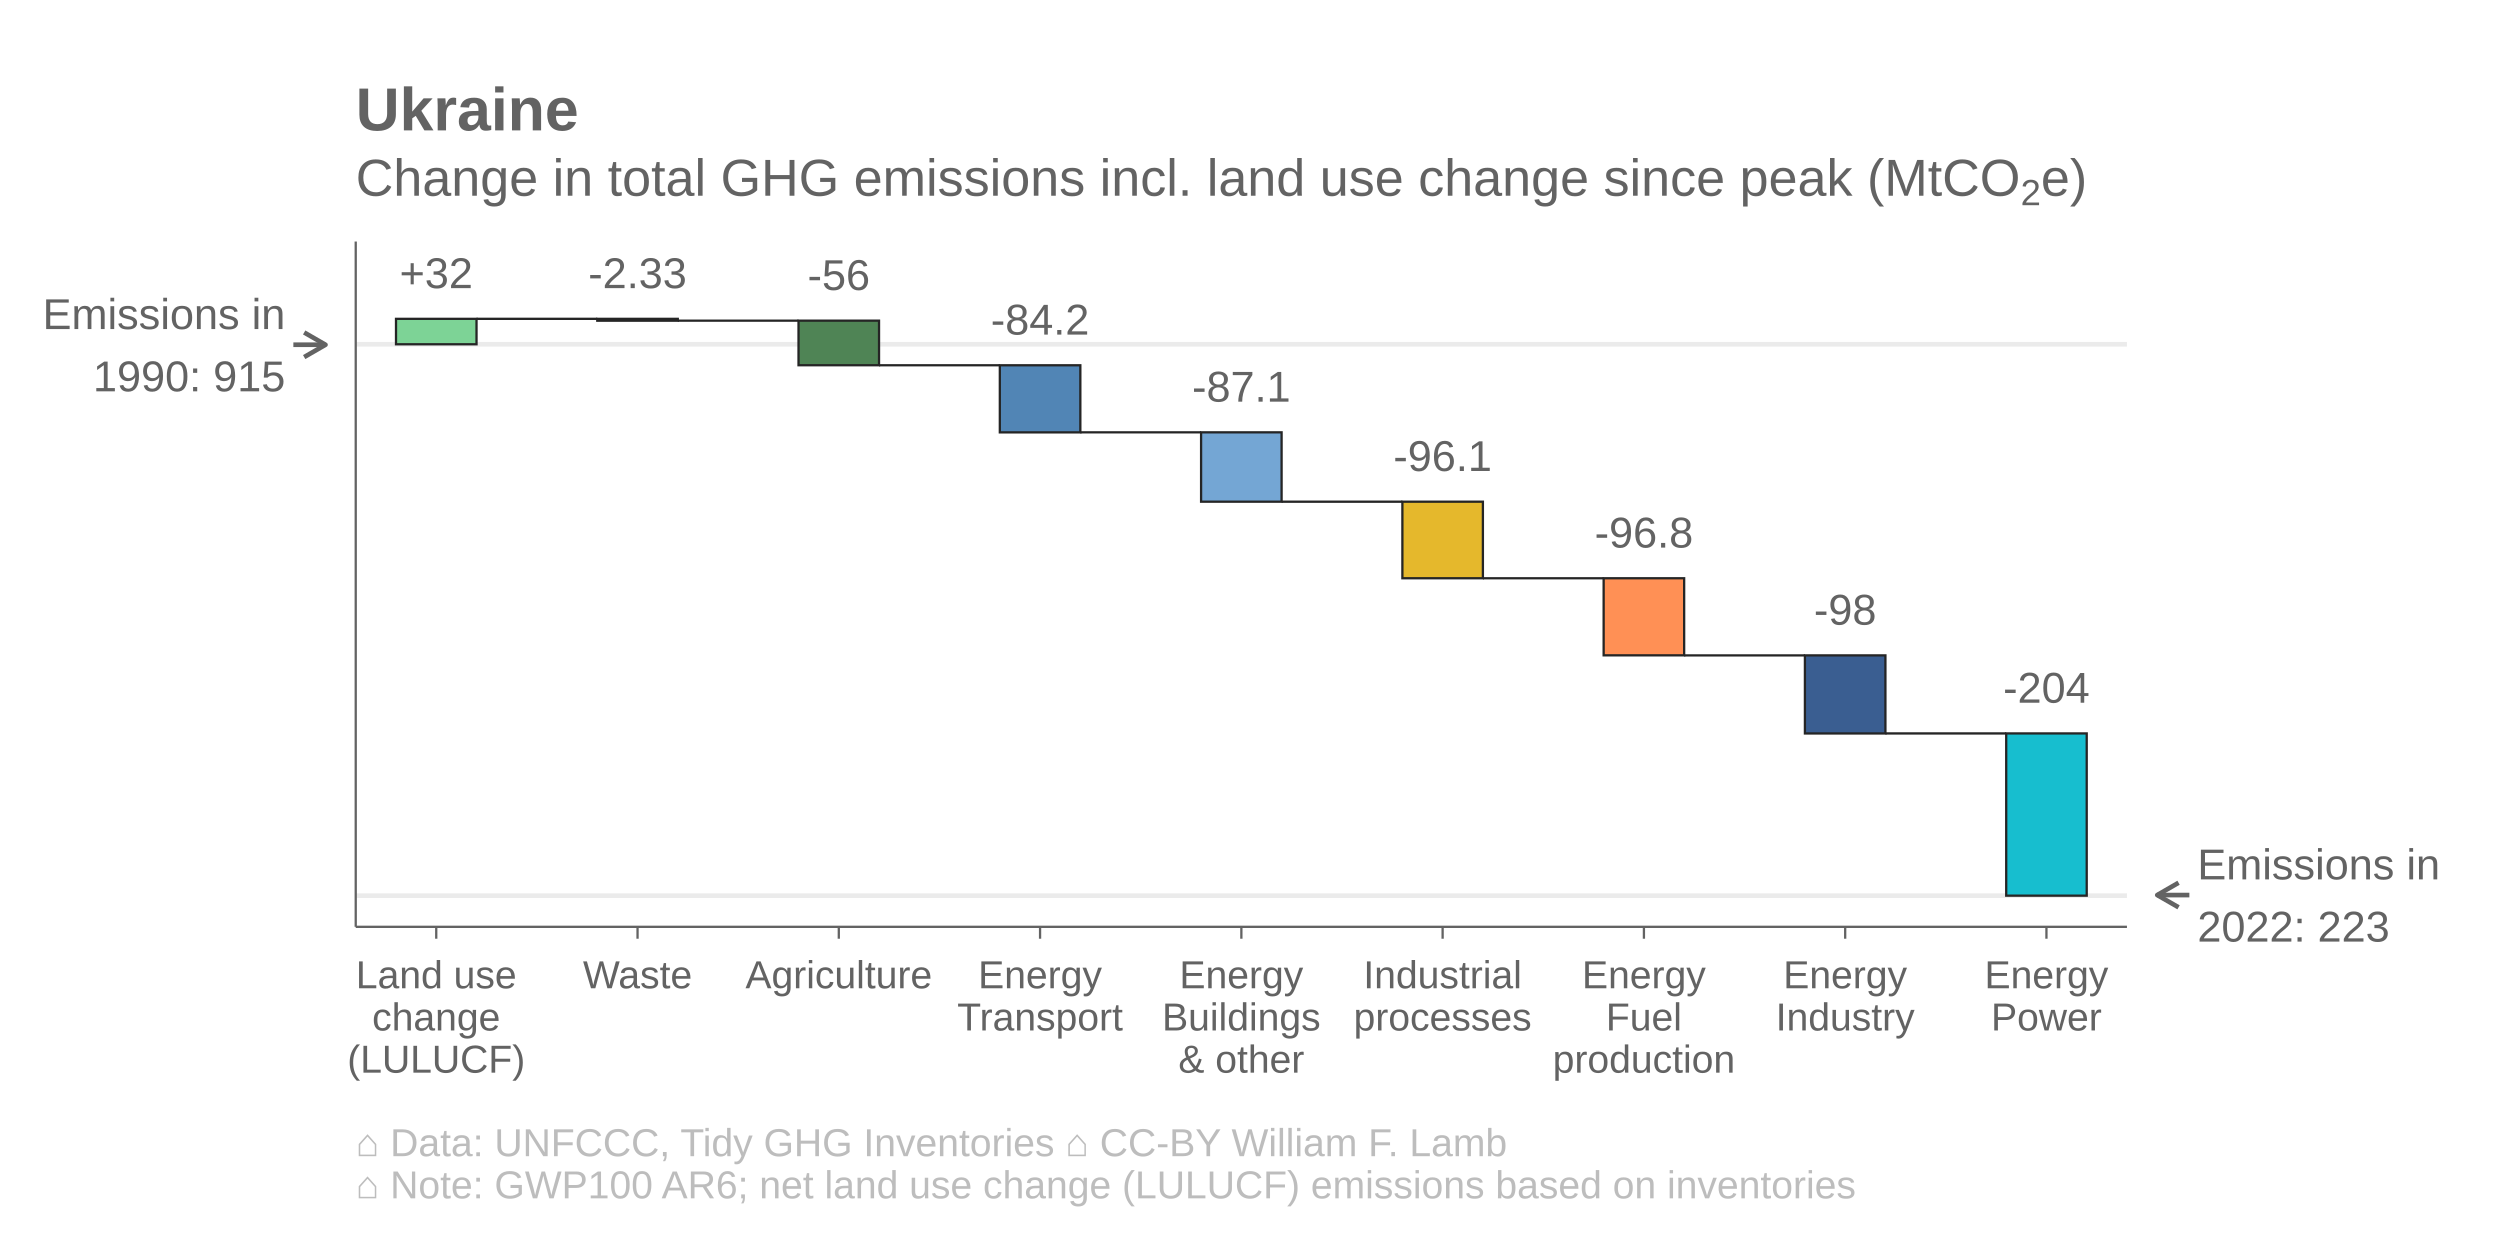
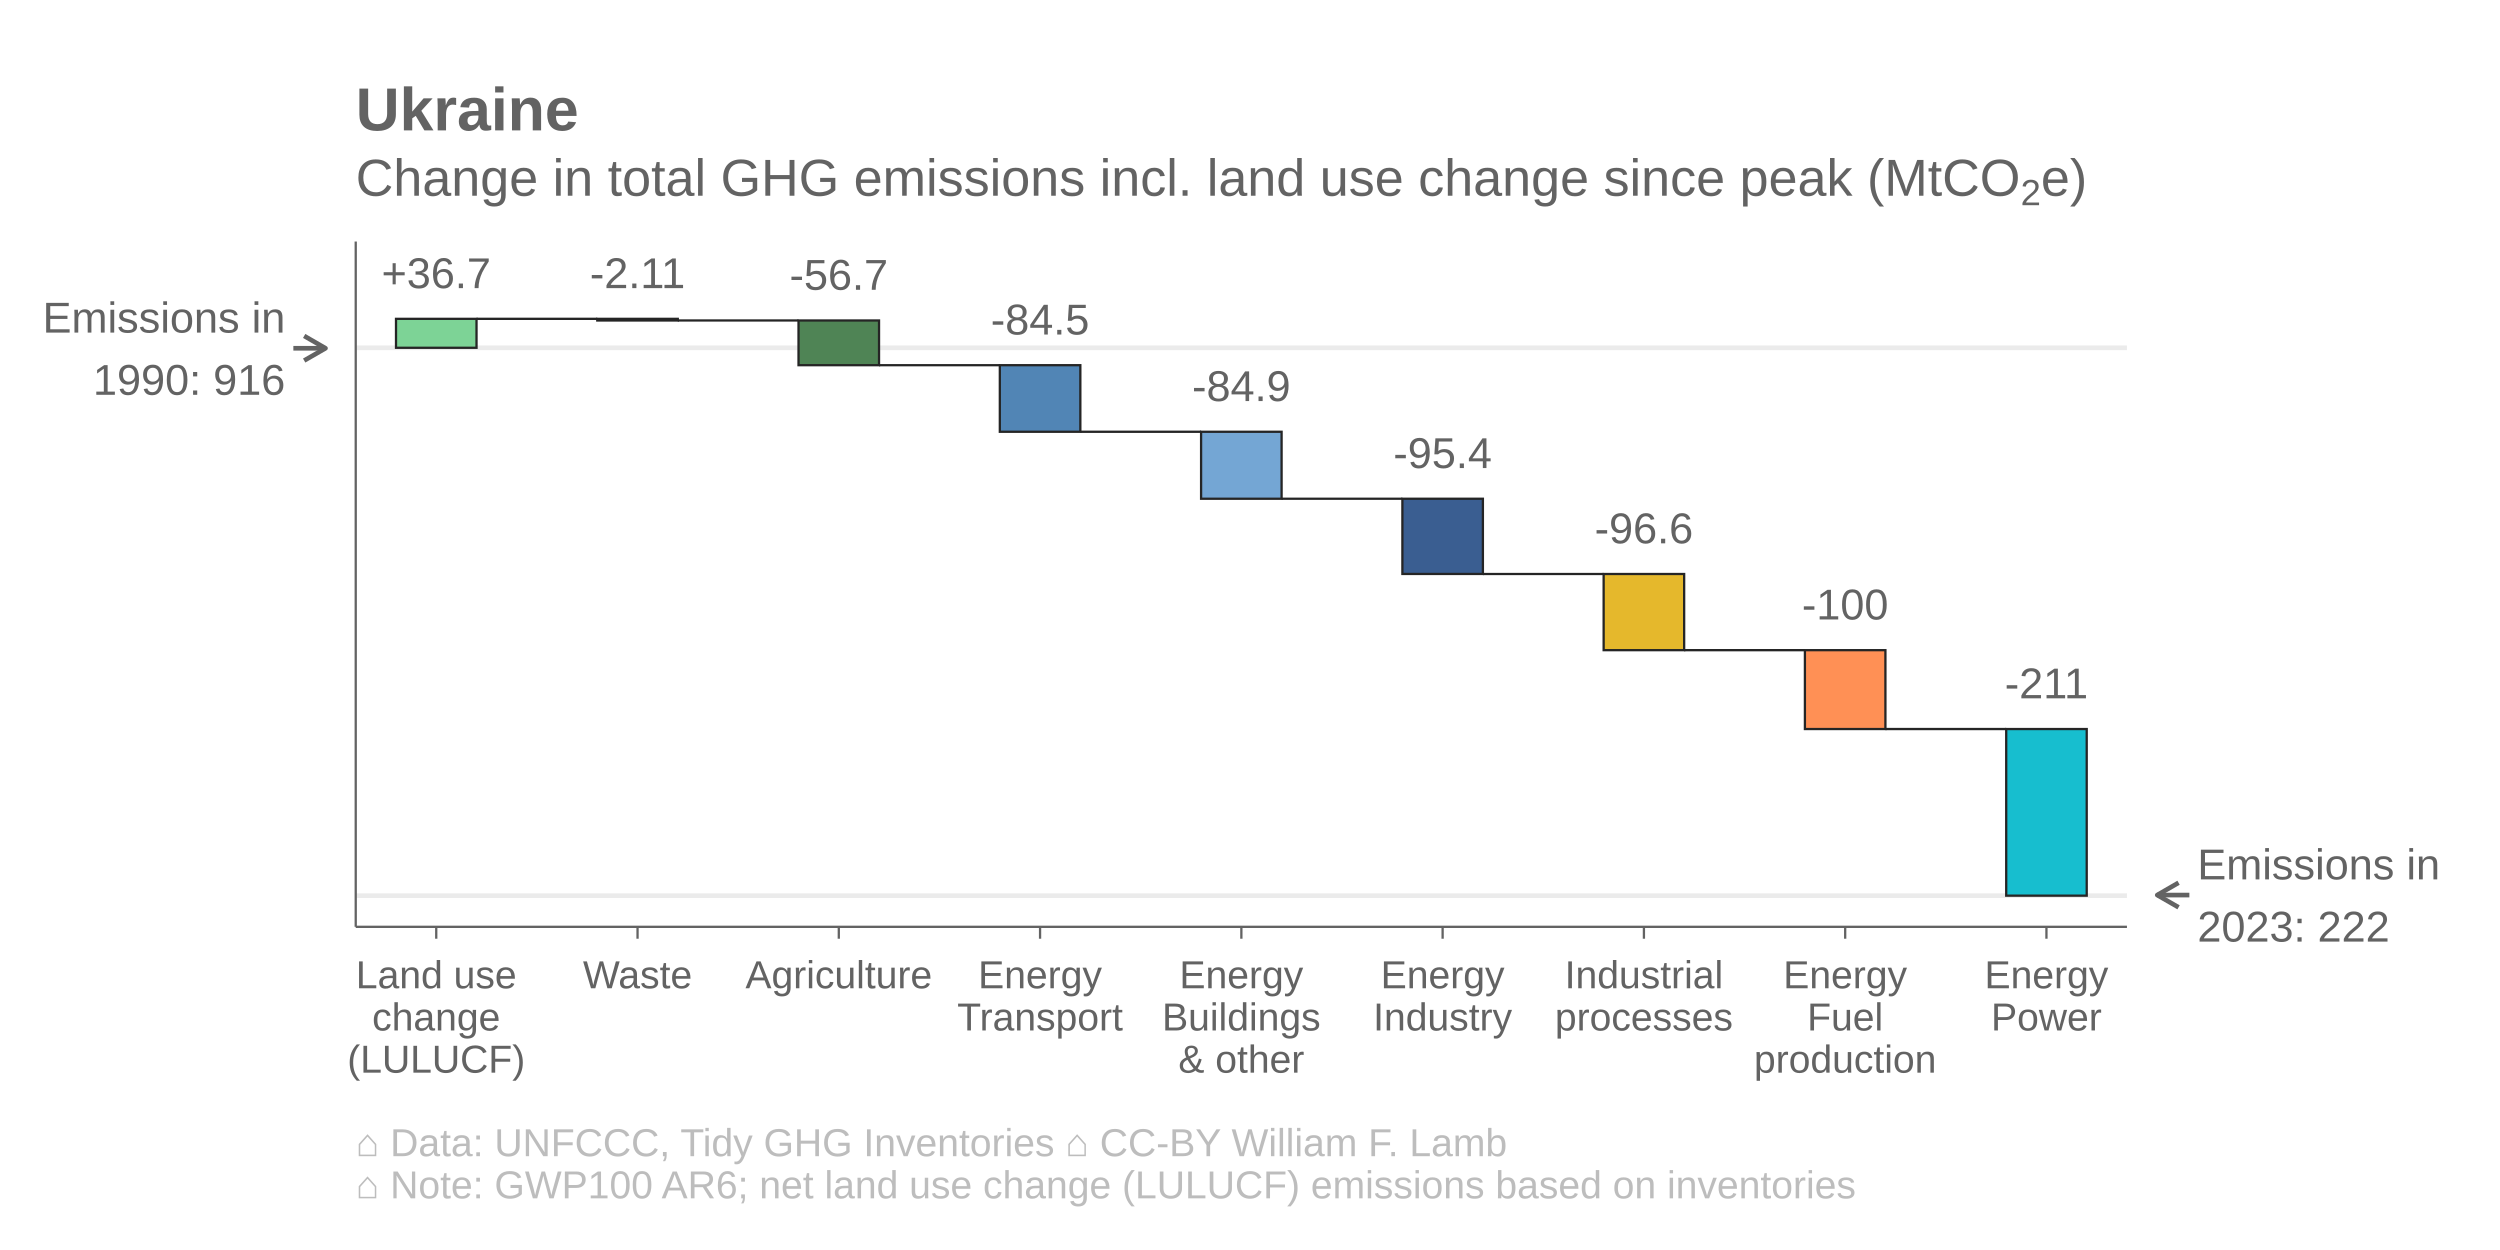
<svg xmlns="http://www.w3.org/2000/svg" class="svglite" width="576.00pt" height="288.00pt" viewBox="0 0 576.00 288.00">
  <defs>
    <style type="text/css">
    .svglite line, .svglite polyline, .svglite polygon, .svglite path, .svglite rect, .svglite circle {
      fill: none;
      stroke: #000000;
      stroke-linecap: round;
      stroke-linejoin: round;
      stroke-miterlimit: 10.00;
    }
    .svglite text {
      white-space: pre;
    }
  </style>
  </defs>
  <rect width="100%" height="100%" style="stroke: none; fill: #FFFFFF;" />
  <defs>
    <clipPath id="cpMC4wMHw1NzYuMDB8MC4wMHwyODguMDA=">
      <rect x="0.00" y="0.00" width="576.00" height="288.00" />
    </clipPath>
  </defs>
  <g clip-path="url(#cpMC4wMHw1NzYuMDB8MC4wMHwyODguMDA=)">
    <rect x="0" y="0.00" width="576.00" height="288.00" style="stroke-width: 1.07; stroke: #FFFFFF; fill: #FFFFFF;" />
  </g>
  <defs>
    <clipPath id="cpLTEuMjV8NS40OHw1LjQ4fDI4Mi41Mg==">
      <rect x="-1.25" y="5.48" width="6.73" height="277.04" />
    </clipPath>
  </defs>
  <g clip-path="url(#cpLTEuMjV8NS40OHw1LjQ4fDI4Mi41Mg==)">
    <rect x="-1.25" y="5.48" width="6.73" height="277.04" style="stroke-width: 1.07; stroke: #FFFFFF; fill: #FFFFFF;" />
  </g>
  <g clip-path="url(#cpMC4wMHw1NzYuMDB8MC4wMHwyODguMDA=)">
</g>
  <defs>
    <clipPath id="cpNzMuNzR8ODAuNDd8NS40OHwyODIuNTI=">
      <rect x="73.74" y="5.48" width="6.73" height="277.04" />
    </clipPath>
  </defs>
  <g clip-path="url(#cpNzMuNzR8ODAuNDd8NS40OHwyODIuNTI=)">
    <rect x="73.74" y="5.48" width="6.73" height="277.04" style="stroke-width: 1.07; stroke: #FFFFFF; fill: #FFFFFF;" />
  </g>
  <g clip-path="url(#cpMC4wMHw1NzYuMDB8MC4wMHwyODguMDA=)">
</g>
  <defs>
    <clipPath id="cpNDg4LjgxfDQ5NS41M3w1LjQ4fDI4Mi41Mg==">
      <rect x="488.81" y="5.48" width="6.73" height="277.04" />
    </clipPath>
  </defs>
  <g clip-path="url(#cpNDg4LjgxfDQ5NS41M3w1LjQ4fDI4Mi41Mg==)">
    <rect x="488.81" y="5.48" width="6.73" height="277.04" style="stroke-width: 1.07; stroke: #FFFFFF; fill: #FFFFFF;" />
  </g>
  <g clip-path="url(#cpMC4wMHw1NzYuMDB8MC4wMHwyODguMDA=)">
</g>
  <defs>
    <clipPath id="cpMTAuOTZ8NTY1LjA0fDU1LjY1fDIxMy41NA==">
      <rect x="10.96" y="55.65" width="554.08" height="157.89" />
    </clipPath>
  </defs>
  <g clip-path="url(#cpMTAuOTZ8NTY1LjA0fDU1LjY1fDIxMy41NA==)">
</g>
  <g clip-path="url(#cpMC4wMHw1NzYuMDB8MC4wMHwyODguMDA=)">
</g>
  <defs>
    <clipPath id="cpLTYuNzN8MTAuOTZ8NTUuNjV8MjEzLjU0">
      <rect x="-6.73" y="55.65" width="17.68" height="157.89" />
    </clipPath>
  </defs>
  <g clip-path="url(#cpLTYuNzN8MTAuOTZ8NTUuNjV8MjEzLjU0)">
</g>
  <g clip-path="url(#cpMC4wMHw1NzYuMDB8MC4wMHwyODguMDA=)">
</g>
  <defs>
    <clipPath id="cpMC4wMHw4MC40N3w1LjQ4fDI4Mi41Mg==">
      <rect x="0.00" y="5.48" width="80.47" height="277.04" />
    </clipPath>
  </defs>
  <g clip-path="url(#cpMC4wMHw4MC40N3w1LjQ4fDI4Mi41Mg==)">
    <rect x="-1.25" y="5.48" width="81.71" height="277.04" style="stroke-width: 1.07; stroke: #FFFFFF; fill: #FFFFFF;" />
  </g>
  <g clip-path="url(#cpMC4wMHw1NzYuMDB8MC4wMHwyODguMDA=)">
</g>
  <defs>
    <clipPath id="cpNzMuNzR8NDk1LjUzfDUuNDh8MjgyLjUy">
      <rect x="73.74" y="5.48" width="421.79" height="277.04" />
    </clipPath>
  </defs>
  <g clip-path="url(#cpNzMuNzR8NDk1LjUzfDUuNDh8MjgyLjUy)">
    <rect x="73.74" y="5.48" width="421.79" height="277.04" style="stroke-width: 1.07; stroke: #FFFFFF; fill: #FFFFFF;" />
  </g>
  <g clip-path="url(#cpMC4wMHw1NzYuMDB8MC4wMHwyODguMDA=)">
</g>
  <defs>
    <clipPath id="cpNDg4LjgxfDU3MC41Mnw1LjQ4fDI4Mi41Mg==">
      <rect x="488.81" y="5.48" width="81.71" height="277.04" />
    </clipPath>
  </defs>
  <g clip-path="url(#cpNDg4LjgxfDU3MC41Mnw1LjQ4fDI4Mi41Mg==)">
    <rect x="488.81" y="5.48" width="81.71" height="277.04" style="stroke-width: 1.07; stroke: #FFFFFF; fill: #FFFFFF;" />
  </g>
  <g clip-path="url(#cpMC4wMHw1NzYuMDB8MC4wMHwyODguMDA=)">
-     <text x="65.73" y="75.82" text-anchor="end" style="font-size: 9.96px;fill: #636363; font-family: &quot;Arial&quot;;" textLength="55.86px" lengthAdjust="spacingAndGlyphs">Emissions in</text>
-     <text x="65.73" y="90.16" text-anchor="end" style="font-size: 9.96px;fill: #636363; font-family: &quot;Arial&quot;;" textLength="44.29px" lengthAdjust="spacingAndGlyphs">1990: 915</text>
-     <line x1="67.59" y1="79.43" x2="74.99" y2="79.43" style="stroke-width: 1.07; stroke: #636363; stroke-linecap: butt;" />
-     <polyline points="70.08,82.27 74.99,79.43 70.08,76.60 " style="stroke-width: 1.07; stroke: #636363; stroke-linecap: butt;" />
+     <text x="65.73" y="76.63" text-anchor="end" style="font-size: 9.96px;fill: #636363; font-family: &quot;Arial&quot;;" textLength="55.86px" lengthAdjust="spacingAndGlyphs">Emissions in</text>
+     <text x="65.73" y="90.97" text-anchor="end" style="font-size: 9.96px;fill: #636363; font-family: &quot;Arial&quot;;" textLength="44.29px" lengthAdjust="spacingAndGlyphs">1990: 916</text>
+     <line x1="67.59" y1="80.24" x2="74.99" y2="80.24" style="stroke-width: 1.07; stroke: #636363; stroke-linecap: butt;" />
+     <polyline points="70.08,83.07 74.99,80.24 70.08,77.40 " style="stroke-width: 1.07; stroke: #636363; stroke-linecap: butt;" />
  </g>
  <defs>
    <clipPath id="cpNjguMjZ8ODUuOTV8NTUuNjV8MjEzLjU0">
      <rect x="68.26" y="55.65" width="17.68" height="157.89" />
    </clipPath>
  </defs>
  <g clip-path="url(#cpNjguMjZ8ODUuOTV8NTUuNjV8MjEzLjU0)">
</g>
  <g clip-path="url(#cpMC4wMHw1NzYuMDB8MC4wMHwyODguMDA=)">
-     <polyline points="81.96,79.32 490.05,79.32 " style="stroke-width: 1.07; stroke: #EBEBEB; stroke-linecap: butt;" />
+     <polyline points="81.96,80.13 490.05,80.13 " style="stroke-width: 1.07; stroke: #EBEBEB; stroke-linecap: butt;" />
    <polyline points="81.96,206.36 490.05,206.36 " style="stroke-width: 1.07; stroke: #EBEBEB; stroke-linecap: butt;" />
-     <rect x="91.24" y="73.46" width="18.55" height="5.86" style="stroke-width: 0.53; stroke: #252525; stroke-linecap: butt; stroke-linejoin: miter; fill: #7DD396;" />
-     <rect x="137.61" y="73.46" width="18.55" height="0.43" style="stroke-width: 0.53; stroke: #252525; stroke-linecap: butt; stroke-linejoin: miter; fill: #818181;" />
-     <rect x="183.98" y="73.88" width="18.55" height="10.27" style="stroke-width: 0.53; stroke: #252525; stroke-linecap: butt; stroke-linejoin: miter; fill: #4F8455;" />
-     <rect x="230.36" y="84.16" width="18.55" height="15.46" style="stroke-width: 0.53; stroke: #252525; stroke-linecap: butt; stroke-linejoin: miter; fill: #5185B5;" />
-     <rect x="276.73" y="99.61" width="18.55" height="15.98" style="stroke-width: 0.53; stroke: #252525; stroke-linecap: butt; stroke-linejoin: miter; fill: #74A6D4;" />
-     <rect x="323.11" y="115.59" width="18.55" height="17.64" style="stroke-width: 0.53; stroke: #252525; stroke-linecap: butt; stroke-linejoin: miter; fill: #E5B82C;" />
-     <rect x="369.48" y="133.23" width="18.55" height="17.76" style="stroke-width: 0.53; stroke: #252525; stroke-linecap: butt; stroke-linejoin: miter; fill: #FF9055;" />
-     <rect x="415.85" y="151.00" width="18.55" height="17.99" style="stroke-width: 0.53; stroke: #252525; stroke-linecap: butt; stroke-linejoin: miter; fill: #3A5E91;" />
-     <rect x="462.23" y="168.98" width="18.55" height="37.38" style="stroke-width: 0.53; stroke: #252525; stroke-linecap: butt; stroke-linejoin: miter; fill: #17BECF;" />
+     <rect x="91.24" y="73.46" width="18.55" height="6.67" style="stroke-width: 0.53; stroke: #252525; stroke-linecap: butt; stroke-linejoin: miter; fill: #7DD396;" />
+     <rect x="137.61" y="73.46" width="18.55" height="0.38" style="stroke-width: 0.53; stroke: #252525; stroke-linecap: butt; stroke-linejoin: miter; fill: #818181;" />
+     <rect x="183.98" y="73.84" width="18.55" height="10.30" style="stroke-width: 0.53; stroke: #252525; stroke-linecap: butt; stroke-linejoin: miter; fill: #4F8455;" />
+     <rect x="230.36" y="84.14" width="18.55" height="15.34" style="stroke-width: 0.53; stroke: #252525; stroke-linecap: butt; stroke-linejoin: miter; fill: #5185B5;" />
+     <rect x="276.73" y="99.48" width="18.55" height="15.43" style="stroke-width: 0.53; stroke: #252525; stroke-linecap: butt; stroke-linejoin: miter; fill: #74A6D4;" />
+     <rect x="323.11" y="114.91" width="18.55" height="17.33" style="stroke-width: 0.53; stroke: #252525; stroke-linecap: butt; stroke-linejoin: miter; fill: #3A5E91;" />
+     <rect x="369.48" y="132.25" width="18.55" height="17.55" style="stroke-width: 0.53; stroke: #252525; stroke-linecap: butt; stroke-linejoin: miter; fill: #E5B82C;" />
+     <rect x="415.85" y="149.80" width="18.55" height="18.17" style="stroke-width: 0.53; stroke: #252525; stroke-linecap: butt; stroke-linejoin: miter; fill: #FF9055;" />
+     <rect x="462.23" y="167.97" width="18.55" height="38.39" style="stroke-width: 0.53; stroke: #252525; stroke-linecap: butt; stroke-linejoin: miter; fill: #17BECF;" />
    <line x1="109.79" y1="73.46" x2="137.61" y2="73.46" style="stroke-width: 0.53; stroke: #252525; stroke-linecap: butt;" />
-     <line x1="156.16" y1="73.88" x2="183.98" y2="73.88" style="stroke-width: 0.53; stroke: #252525; stroke-linecap: butt;" />
-     <line x1="202.53" y1="84.16" x2="230.36" y2="84.16" style="stroke-width: 0.53; stroke: #252525; stroke-linecap: butt;" />
-     <line x1="248.91" y1="99.61" x2="276.73" y2="99.61" style="stroke-width: 0.53; stroke: #252525; stroke-linecap: butt;" />
-     <line x1="295.28" y1="115.59" x2="323.11" y2="115.59" style="stroke-width: 0.53; stroke: #252525; stroke-linecap: butt;" />
-     <line x1="341.66" y1="133.23" x2="369.48" y2="133.23" style="stroke-width: 0.53; stroke: #252525; stroke-linecap: butt;" />
-     <line x1="388.03" y1="151.00" x2="415.85" y2="151.00" style="stroke-width: 0.53; stroke: #252525; stroke-linecap: butt;" />
-     <line x1="434.40" y1="168.98" x2="462.23" y2="168.98" style="stroke-width: 0.53; stroke: #252525; stroke-linecap: butt;" />
-     <text x="100.51" y="66.39" text-anchor="middle" style="font-size: 9.96px;fill: #636363; font-family: &quot;Arial&quot;;" textLength="16.88px" lengthAdjust="spacingAndGlyphs">+32</text>
-     <text x="146.89" y="66.39" text-anchor="middle" style="font-size: 9.96px;fill: #636363; font-family: &quot;Arial&quot;;" textLength="22.69px" lengthAdjust="spacingAndGlyphs">-2.33</text>
-     <text x="193.26" y="66.82" text-anchor="middle" style="font-size: 9.96px;fill: #636363; font-family: &quot;Arial&quot;;" textLength="14.39px" lengthAdjust="spacingAndGlyphs">-56</text>
-     <text x="239.63" y="77.09" text-anchor="middle" style="font-size: 9.96px;fill: #636363; font-family: &quot;Arial&quot;;" textLength="22.69px" lengthAdjust="spacingAndGlyphs">-84.2</text>
-     <text x="286.01" y="92.54" text-anchor="middle" style="font-size: 9.96px;fill: #636363; font-family: &quot;Arial&quot;;" textLength="22.69px" lengthAdjust="spacingAndGlyphs">-87.1</text>
-     <text x="332.38" y="108.52" text-anchor="middle" style="font-size: 9.96px;fill: #636363; font-family: &quot;Arial&quot;;" textLength="22.69px" lengthAdjust="spacingAndGlyphs">-96.1</text>
-     <text x="378.76" y="126.16" text-anchor="middle" style="font-size: 9.96px;fill: #636363; font-family: &quot;Arial&quot;;" textLength="22.69px" lengthAdjust="spacingAndGlyphs">-96.8</text>
-     <text x="425.13" y="143.93" text-anchor="middle" style="font-size: 9.96px;fill: #636363; font-family: &quot;Arial&quot;;" textLength="14.39px" lengthAdjust="spacingAndGlyphs">-98</text>
-     <text x="471.50" y="161.91" text-anchor="middle" style="font-size: 9.96px;fill: #636363; font-family: &quot;Arial&quot;;" textLength="19.92px" lengthAdjust="spacingAndGlyphs">-204</text>
+     <line x1="156.16" y1="73.84" x2="183.98" y2="73.84" style="stroke-width: 0.53; stroke: #252525; stroke-linecap: butt;" />
+     <line x1="202.53" y1="84.14" x2="230.36" y2="84.14" style="stroke-width: 0.53; stroke: #252525; stroke-linecap: butt;" />
+     <line x1="248.91" y1="99.48" x2="276.73" y2="99.48" style="stroke-width: 0.53; stroke: #252525; stroke-linecap: butt;" />
+     <line x1="295.28" y1="114.91" x2="323.11" y2="114.91" style="stroke-width: 0.53; stroke: #252525; stroke-linecap: butt;" />
+     <line x1="341.66" y1="132.25" x2="369.48" y2="132.25" style="stroke-width: 0.53; stroke: #252525; stroke-linecap: butt;" />
+     <line x1="388.03" y1="149.80" x2="415.85" y2="149.80" style="stroke-width: 0.53; stroke: #252525; stroke-linecap: butt;" />
+     <line x1="434.40" y1="167.97" x2="462.23" y2="167.97" style="stroke-width: 0.53; stroke: #252525; stroke-linecap: butt;" />
+     <text x="100.51" y="66.39" text-anchor="middle" style="font-size: 9.96px;fill: #636363; font-family: &quot;Arial&quot;;" textLength="25.19px" lengthAdjust="spacingAndGlyphs">+36.7</text>
+     <text x="146.89" y="66.39" text-anchor="middle" style="font-size: 9.96px;fill: #636363; font-family: &quot;Arial&quot;;" textLength="21.95px" lengthAdjust="spacingAndGlyphs">-2.11</text>
+     <text x="193.26" y="66.77" text-anchor="middle" style="font-size: 9.96px;fill: #636363; font-family: &quot;Arial&quot;;" textLength="22.69px" lengthAdjust="spacingAndGlyphs">-56.7</text>
+     <text x="239.63" y="77.07" text-anchor="middle" style="font-size: 9.96px;fill: #636363; font-family: &quot;Arial&quot;;" textLength="22.69px" lengthAdjust="spacingAndGlyphs">-84.5</text>
+     <text x="286.01" y="92.41" text-anchor="middle" style="font-size: 9.96px;fill: #636363; font-family: &quot;Arial&quot;;" textLength="22.69px" lengthAdjust="spacingAndGlyphs">-84.9</text>
+     <text x="332.38" y="107.84" text-anchor="middle" style="font-size: 9.96px;fill: #636363; font-family: &quot;Arial&quot;;" textLength="22.69px" lengthAdjust="spacingAndGlyphs">-95.4</text>
+     <text x="378.76" y="125.18" text-anchor="middle" style="font-size: 9.96px;fill: #636363; font-family: &quot;Arial&quot;;" textLength="22.69px" lengthAdjust="spacingAndGlyphs">-96.6</text>
+     <text x="425.13" y="142.73" text-anchor="middle" style="font-size: 9.96px;fill: #636363; font-family: &quot;Arial&quot;;" textLength="19.92px" lengthAdjust="spacingAndGlyphs">-100</text>
+     <text x="471.50" y="160.90" text-anchor="middle" style="font-size: 9.96px;fill: #636363; font-family: &quot;Arial&quot;;" textLength="19.18px" lengthAdjust="spacingAndGlyphs">-211</text>
    <polyline points="81.96,213.54 81.96,55.65 " style="stroke-width: 0.53; stroke: #636363; stroke-linecap: butt;" />
    <polyline points="81.96,213.54 490.05,213.54 " style="stroke-width: 0.53; stroke: #636363; stroke-linecap: butt;" />
    <polyline points="100.51,216.28 100.51,213.54 " style="stroke-width: 0.53; stroke: #636363; stroke-linecap: butt;" />
    <polyline points="146.89,216.28 146.89,213.54 " style="stroke-width: 0.53; stroke: #636363; stroke-linecap: butt;" />
    <polyline points="193.26,216.28 193.26,213.54 " style="stroke-width: 0.53; stroke: #636363; stroke-linecap: butt;" />
    <polyline points="239.63,216.28 239.63,213.54 " style="stroke-width: 0.53; stroke: #636363; stroke-linecap: butt;" />
    <polyline points="286.01,216.28 286.01,213.54 " style="stroke-width: 0.53; stroke: #636363; stroke-linecap: butt;" />
    <polyline points="332.38,216.28 332.38,213.54 " style="stroke-width: 0.53; stroke: #636363; stroke-linecap: butt;" />
    <polyline points="378.76,216.28 378.76,213.54 " style="stroke-width: 0.53; stroke: #636363; stroke-linecap: butt;" />
    <polyline points="425.13,216.28 425.13,213.54 " style="stroke-width: 0.53; stroke: #636363; stroke-linecap: butt;" />
    <polyline points="471.50,216.28 471.50,213.54 " style="stroke-width: 0.53; stroke: #636363; stroke-linecap: butt;" />
    <text x="100.51" y="227.70" text-anchor="middle" style="font-size: 9.00px;fill: #636363; font-family: &quot;Arial&quot;;" textLength="37.02px" lengthAdjust="spacingAndGlyphs">Land use</text>
    <text x="100.51" y="237.42" text-anchor="middle" style="font-size: 9.00px;fill: #636363; font-family: &quot;Arial&quot;;" textLength="29.52px" lengthAdjust="spacingAndGlyphs">change</text>
    <text x="100.51" y="247.14" text-anchor="middle" style="font-size: 9.00px;fill: #636363; font-family: &quot;Arial&quot;;" textLength="41.00px" lengthAdjust="spacingAndGlyphs">(LULUCF)</text>
    <text x="146.89" y="227.70" text-anchor="middle" style="font-size: 9.00px;fill: #636363; font-family: &quot;Arial&quot;;" textLength="25.17px" lengthAdjust="spacingAndGlyphs">Waste</text>
    <text x="193.26" y="227.70" text-anchor="middle" style="font-size: 9.00px;fill: #636363; font-family: &quot;Arial&quot;;" textLength="43.01px" lengthAdjust="spacingAndGlyphs">Agriculture</text>
    <text x="239.63" y="227.70" text-anchor="middle" style="font-size: 9.00px;fill: #636363; font-family: &quot;Arial&quot;;" textLength="28.51px" lengthAdjust="spacingAndGlyphs">Energy</text>
    <text x="239.63" y="237.42" text-anchor="middle" style="font-size: 9.00px;fill: #636363; font-family: &quot;Arial&quot;;" textLength="38.17px" lengthAdjust="spacingAndGlyphs">Transport</text>
    <text x="286.01" y="227.70" text-anchor="middle" style="font-size: 9.00px;fill: #636363; font-family: &quot;Arial&quot;;" textLength="28.51px" lengthAdjust="spacingAndGlyphs">Energy</text>
    <text x="286.01" y="237.42" text-anchor="middle" style="font-size: 9.00px;fill: #636363; font-family: &quot;Arial&quot;;" textLength="36.53px" lengthAdjust="spacingAndGlyphs">Buildings</text>
    <text x="286.01" y="247.14" text-anchor="middle" style="font-size: 9.00px;fill: #636363; font-family: &quot;Arial&quot;;" textLength="29.01px" lengthAdjust="spacingAndGlyphs">&amp; other</text>
-     <text x="332.38" y="227.70" text-anchor="middle" style="font-size: 9.00px;fill: #636363; font-family: &quot;Arial&quot;;" textLength="36.51px" lengthAdjust="spacingAndGlyphs">Industrial</text>
-     <text x="332.38" y="237.42" text-anchor="middle" style="font-size: 9.00px;fill: #636363; font-family: &quot;Arial&quot;;" textLength="41.01px" lengthAdjust="spacingAndGlyphs">processes</text>
-     <text x="378.76" y="227.70" text-anchor="middle" style="font-size: 9.00px;fill: #636363; font-family: &quot;Arial&quot;;" textLength="28.51px" lengthAdjust="spacingAndGlyphs">Energy</text>
-     <text x="378.76" y="237.42" text-anchor="middle" style="font-size: 9.00px;fill: #636363; font-family: &quot;Arial&quot;;" textLength="17.51px" lengthAdjust="spacingAndGlyphs">Fuel</text>
-     <text x="378.76" y="247.14" text-anchor="middle" style="font-size: 9.00px;fill: #636363; font-family: &quot;Arial&quot;;" textLength="42.02px" lengthAdjust="spacingAndGlyphs">production</text>
+     <text x="332.38" y="227.70" text-anchor="middle" style="font-size: 9.00px;fill: #636363; font-family: &quot;Arial&quot;;" textLength="28.51px" lengthAdjust="spacingAndGlyphs">Energy</text>
+     <text x="332.38" y="237.42" text-anchor="middle" style="font-size: 9.00px;fill: #636363; font-family: &quot;Arial&quot;;" textLength="32.00px" lengthAdjust="spacingAndGlyphs">Industry</text>
+     <text x="378.76" y="227.70" text-anchor="middle" style="font-size: 9.00px;fill: #636363; font-family: &quot;Arial&quot;;" textLength="36.51px" lengthAdjust="spacingAndGlyphs">Industrial</text>
+     <text x="378.76" y="237.42" text-anchor="middle" style="font-size: 9.00px;fill: #636363; font-family: &quot;Arial&quot;;" textLength="41.01px" lengthAdjust="spacingAndGlyphs">processes</text>
    <text x="425.13" y="227.70" text-anchor="middle" style="font-size: 9.00px;fill: #636363; font-family: &quot;Arial&quot;;" textLength="28.51px" lengthAdjust="spacingAndGlyphs">Energy</text>
-     <text x="425.13" y="237.42" text-anchor="middle" style="font-size: 9.00px;fill: #636363; font-family: &quot;Arial&quot;;" textLength="32.00px" lengthAdjust="spacingAndGlyphs">Industry</text>
+     <text x="425.13" y="237.42" text-anchor="middle" style="font-size: 9.00px;fill: #636363; font-family: &quot;Arial&quot;;" textLength="17.51px" lengthAdjust="spacingAndGlyphs">Fuel</text>
+     <text x="425.13" y="247.14" text-anchor="middle" style="font-size: 9.00px;fill: #636363; font-family: &quot;Arial&quot;;" textLength="42.02px" lengthAdjust="spacingAndGlyphs">production</text>
    <text x="471.50" y="227.70" text-anchor="middle" style="font-size: 9.00px;fill: #636363; font-family: &quot;Arial&quot;;" textLength="28.51px" lengthAdjust="spacingAndGlyphs">Energy</text>
    <text x="471.50" y="237.42" text-anchor="middle" style="font-size: 9.00px;fill: #636363; font-family: &quot;Arial&quot;;" textLength="25.51px" lengthAdjust="spacingAndGlyphs">Power</text>
    <text x="81.96" y="45.10" style="font-size: 12.00px;fill: #636363; font-family: &quot;Arial&quot;;" textLength="383.59px" lengthAdjust="spacingAndGlyphs">Change in total GHG emissions incl. land use change since peak (MtCO</text>
    <text x="465.55" y="47.28" style="font-size: 8.40px;fill: #636363; font-family: &quot;Arial&quot;;" textLength="4.67px" lengthAdjust="spacingAndGlyphs">2</text>
    <text x="470.22" y="45.10" style="font-size: 12.00px;fill: #636363; font-family: &quot;Arial&quot;;" textLength="10.67px" lengthAdjust="spacingAndGlyphs">e)</text>
    <text x="81.96" y="30.04" style="font-size: 14.00px; font-weight: bold;fill: #636363; font-family: &quot;Arial&quot;;" textLength="51.34px" lengthAdjust="spacingAndGlyphs">Ukraine</text>
    <text x="81.96" y="266.38" style="font-size: 9.00px;fill: #BDBDBD; font-family: &quot;Arial&quot;;" textLength="275.23px" lengthAdjust="spacingAndGlyphs">⌂ Data: UNFCCC, Tidy GHG Inventories   ⌂ CC-BY William F. Lamb  </text>
    <text x="81.96" y="276.10" style="font-size: 9.00px;fill: #BDBDBD; font-family: &quot;Arial&quot;;" textLength="345.55px" lengthAdjust="spacingAndGlyphs">⌂ Note: GWP100 AR6; net land use change (LULUCF) emissions based on inventories</text>
  </g>
  <defs>
    <clipPath id="cpNDgzLjMzfDUwMS4wMXw1NS42NXwyMTMuNTQ=">
      <rect x="483.33" y="55.65" width="17.68" height="157.89" />
    </clipPath>
  </defs>
  <g clip-path="url(#cpNDgzLjMzfDUwMS4wMXw1NS42NXwyMTMuNTQ=)">
</g>
  <g clip-path="url(#cpMC4wMHw1NzYuMDB8MC4wMHwyODguMDA=)">
    <text x="506.28" y="202.61" style="font-size: 9.96px;fill: #636363; font-family: &quot;Arial&quot;;" textLength="55.86px" lengthAdjust="spacingAndGlyphs">Emissions in</text>
-     <text x="506.28" y="216.95" style="font-size: 9.96px;fill: #636363; font-family: &quot;Arial&quot;;" textLength="44.29px" lengthAdjust="spacingAndGlyphs">2022: 223</text>
+     <text x="506.28" y="216.95" style="font-size: 9.96px;fill: #636363; font-family: &quot;Arial&quot;;" textLength="44.29px" lengthAdjust="spacingAndGlyphs">2023: 222</text>
    <line x1="504.43" y1="206.22" x2="497.03" y2="206.22" style="stroke-width: 1.07; stroke: #636363; stroke-linecap: butt;" />
    <polyline points="501.94,203.38 497.03,206.22 501.94,209.05 " style="stroke-width: 1.07; stroke: #636363; stroke-linecap: butt;" />
  </g>
</svg>
